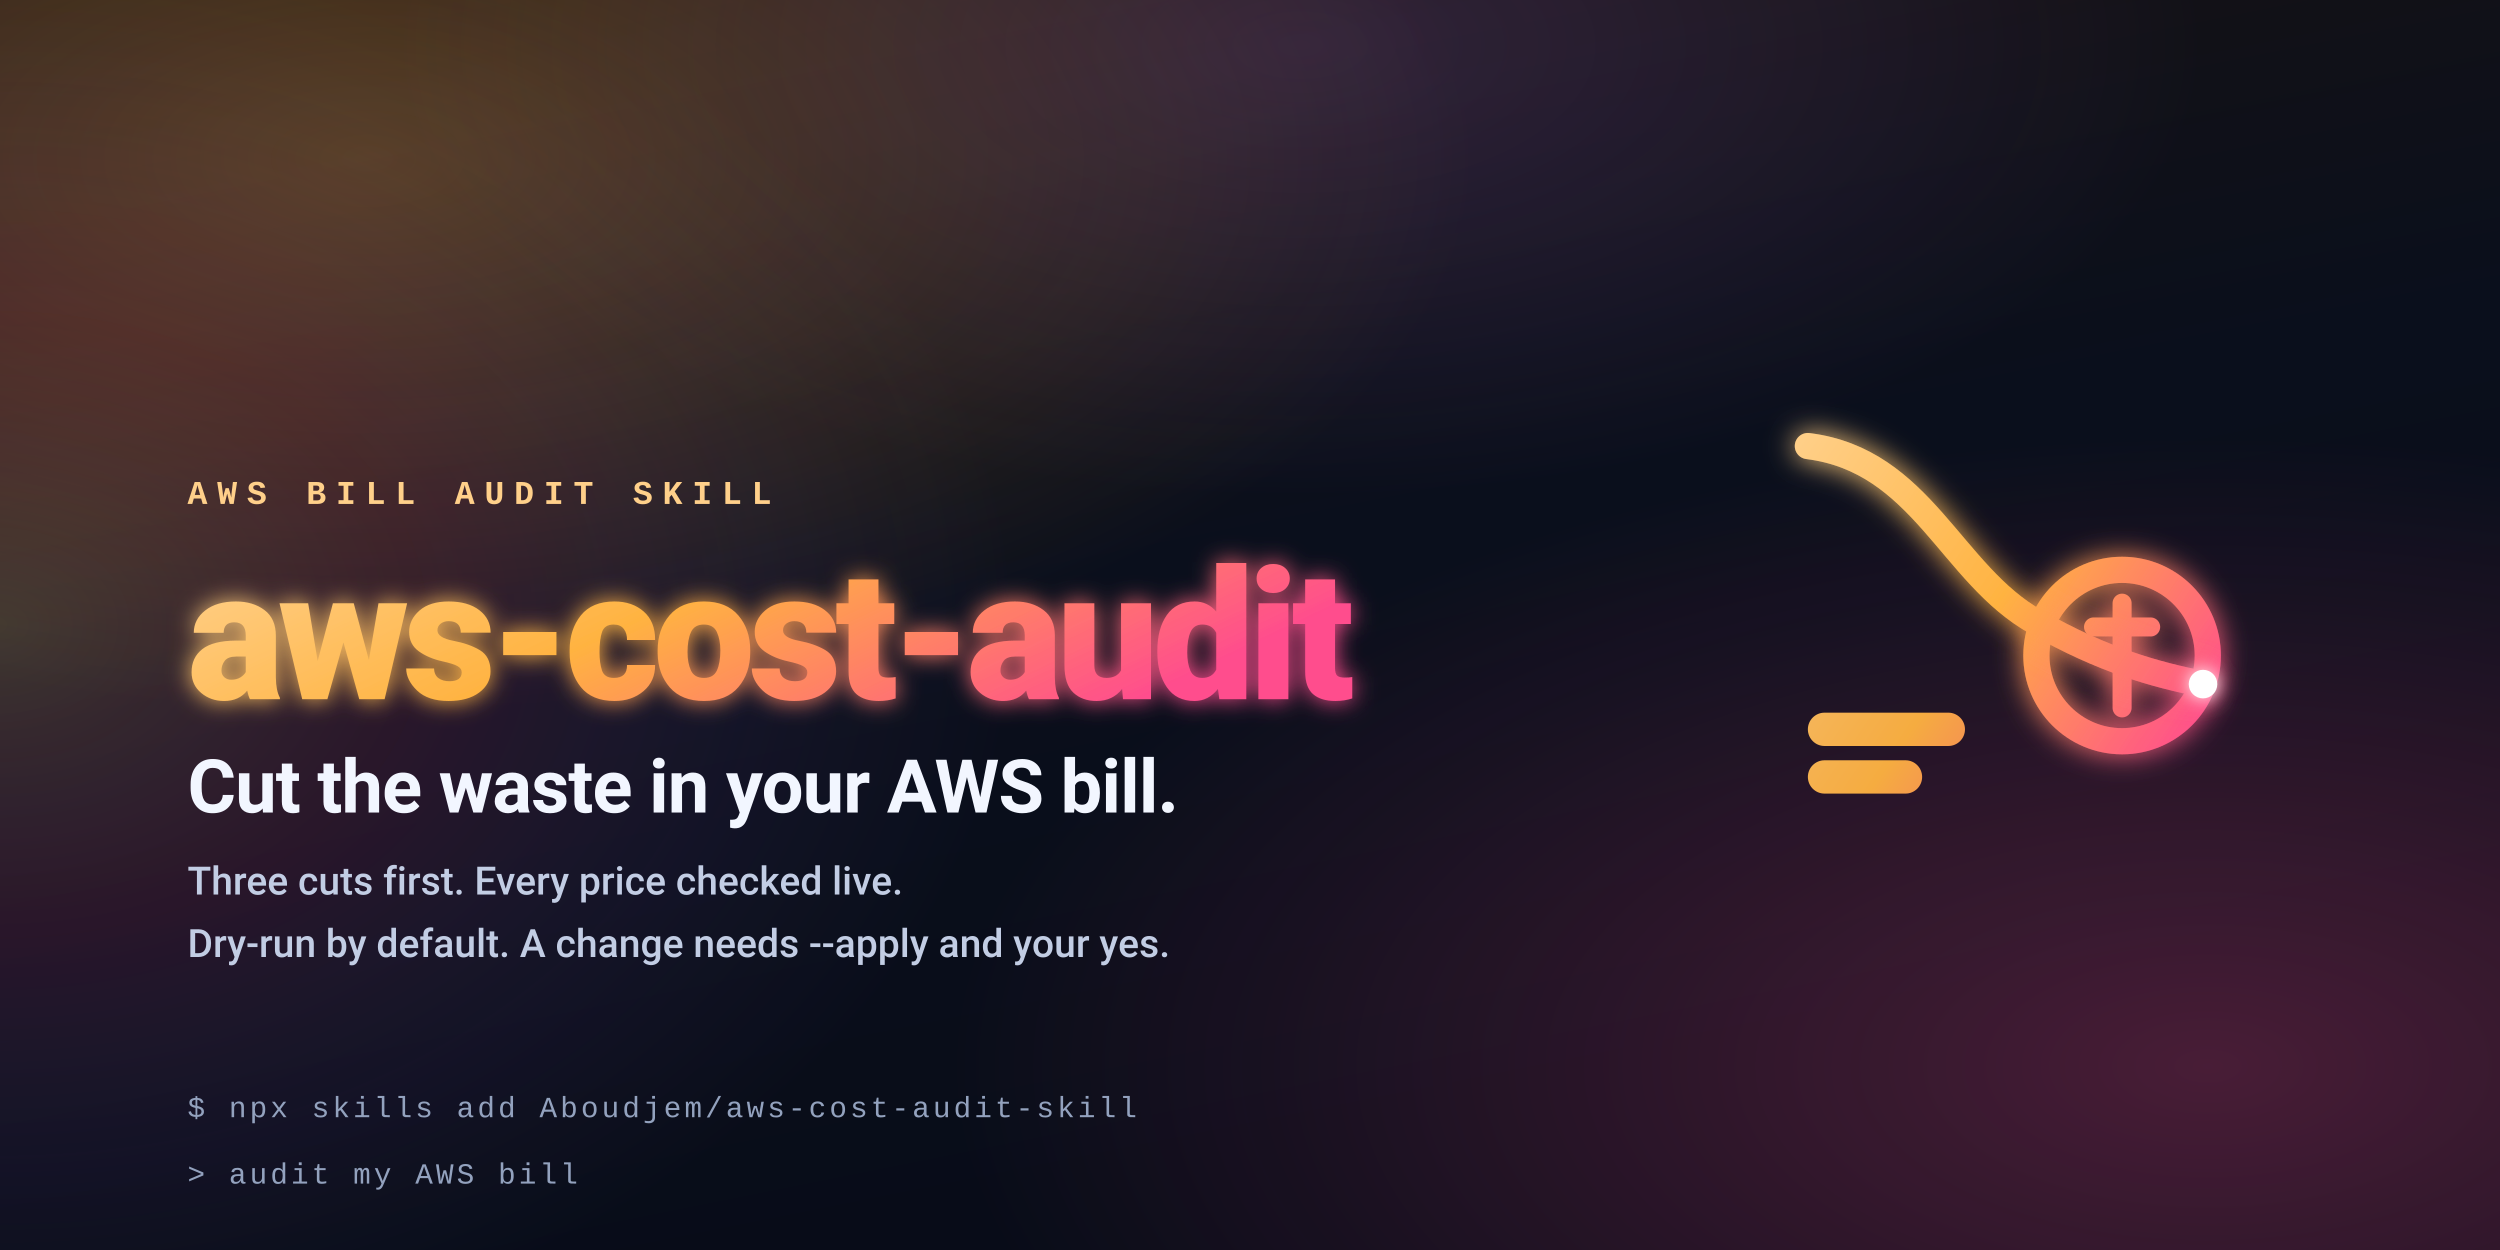
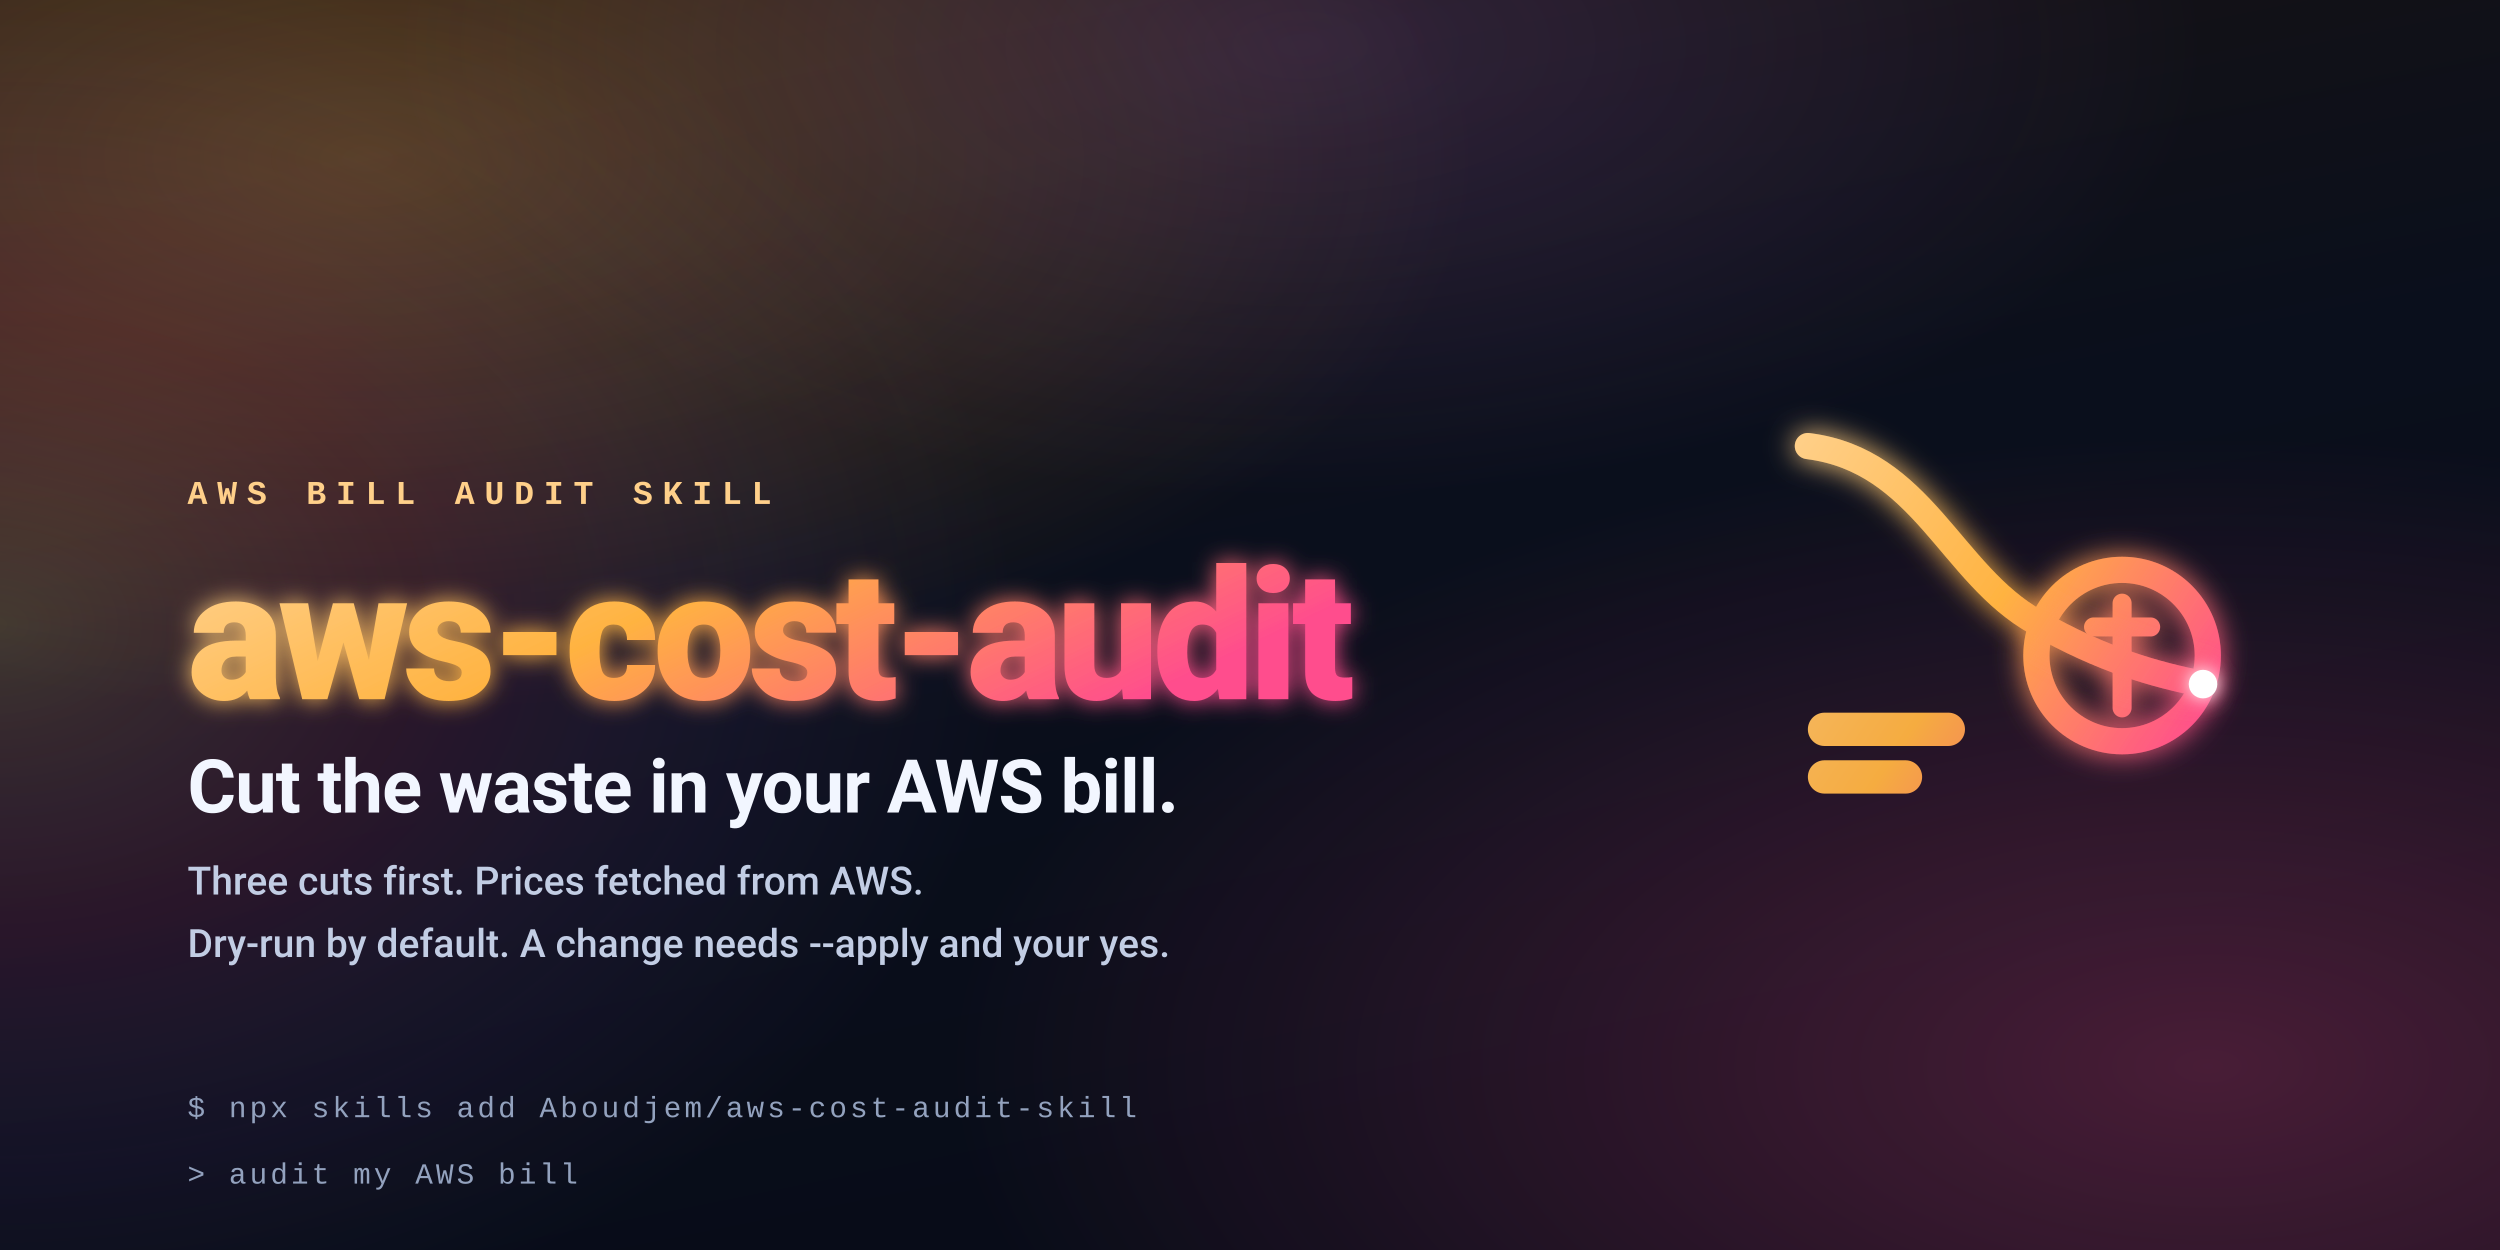
<svg xmlns="http://www.w3.org/2000/svg" viewBox="0 0 1280 640" fill="none" role="img" aria-label="aws-cost-audit: A savings plan you can check">
  <defs>
    <linearGradient id="aw-ground" x1="0" y1="0" x2="0.4" y2="1">
      <stop offset="0%" stop-color="#1C1410" />
      <stop offset="55%" stop-color="#0A0F1C" />
      <stop offset="100%" stop-color="#080C18" />
    </linearGradient>
    <radialGradient id="aw-bloomA" cx="0.15" cy="0.13" r="0.44">
      <stop offset="0%" stop-color="#FFB341" stop-opacity="0.26" />
      <stop offset="100%" stop-color="#FFB341" stop-opacity="0" />
    </radialGradient>
    <radialGradient id="aw-bloomB" cx="0.88" cy="0.85" r="0.50">
      <stop offset="0%" stop-color="#FF4D8D" stop-opacity="0.26" />
      <stop offset="100%" stop-color="#FF4D8D" stop-opacity="0" />
    </radialGradient>
    <radialGradient id="aw-bloomC" cx="0.52" cy="0.04" r="0.36">
      <stop offset="0%" stop-color="#C77DFF" stop-opacity="0.16" />
      <stop offset="100%" stop-color="#C77DFF" stop-opacity="0" />
    </radialGradient>
    <radialGradient id="aw-wash" cx="0.5" cy="0.5" r="0.5">
      <stop offset="0%" stop-color="#FFD08A" stop-opacity="0.20" />
      <stop offset="42%" stop-color="#FF4D8D" stop-opacity="0.124" />
      <stop offset="76%" stop-color="#C77DFF" stop-opacity="0.046" />
      <stop offset="100%" stop-color="#C77DFF" stop-opacity="0" />
    </radialGradient>
    <clipPath id="aw-frame">
      <rect width="1280" height="640" />
    </clipPath>
    <linearGradient id="aw-ink" gradientUnits="userSpaceOnUse" x1="40" y1="76" x2="216" y2="196">
      <stop class="awk1" offset="0%" stop-color="#FFD08A" />
      <stop class="awk2" offset="52%" stop-color="#FFB341" />
      <stop class="awk3" offset="100%" stop-color="#FF4D8D" />
    </linearGradient>
    <filter id="aw-glow" x="-45%" y="-45%" width="190%" height="190%">
      <feGaussianBlur stdDeviation="6.0" result="b" />
      <feMerge>
        <feMergeNode in="b" />
        <feMergeNode in="SourceGraphic" />
      </feMerge>
    </filter>
    <filter id="aw-glow-sm" x="-150%" y="-150%" width="400%" height="400%">
      <feGaussianBlur stdDeviation="3.6" result="b" />
      <feMerge>
        <feMergeNode in="b" />
        <feMergeNode in="SourceGraphic" />
      </feMerge>
    </filter>
    <clipPath id="aw-b1">
      <rect class="awb1" x="44" y="196" width="66" height="14" />
    </clipPath>
    <clipPath id="aw-b2">
      <rect class="awb2" x="44" y="216" width="48" height="14" />
    </clipPath>
    <linearGradient id="aw-word" x1="0" y1="0" x2="1" y2="0.25">
      <stop class="awk1" offset="0%" stop-color="#FFD08A" />
      <stop class="awk2" offset="46%" stop-color="#FFB341" />
      <stop class="awk3" offset="100%" stop-color="#FF4D8D" />
    </linearGradient>
    <linearGradient id="aw-sheen" x1="0" y1="0" x2="1" y2="0">
      <stop offset="0%" stop-color="#FFFFFF" stop-opacity="0" />
      <stop offset="50%" stop-color="#FFFFFF" stop-opacity="0.62" />
      <stop offset="100%" stop-color="#FFFFFF" stop-opacity="0" />
    </linearGradient>
    <clipPath id="aw-wordclip">
      <text x="96" y="358" font-family="system-ui, -apple-system, 'Segoe UI', Roboto, 'Helvetica Neue', Arial, sans-serif" font-size="93" font-weight="800" letter-spacing="-3.3">aws-cost-audit</text>
    </clipPath>
  </defs>
  <style>
    .disp { font-family: system-ui, -apple-system, 'Segoe UI', Roboto, 'Helvetica Neue', Arial, sans-serif; }
    .mono { font-family: ui-monospace, SFMono-Regular, 'SF Mono', Menlo, Consolas, 'Liberation Mono', monospace; }
    .eyebrow { font-size: 13px; font-weight: 600; letter-spacing: 4.5px; fill: #FFD08A; }
    .head    { font-size: 38px; font-weight: 700; fill: #F2F6FF; letter-spacing: -0.5px; }
    .sub     { font-size: 20px; font-weight: 500; fill: #C2CDE4; }
    .tag     { font-size: 15px; letter-spacing: 1.6px; fill: #93A2BE; }
    .chip    { font-size: 11.5px; letter-spacing: 1.2px; fill: #C2CDE4; }
    .chipbig { font-size: 17px; letter-spacing: 1px; fill: #C2CDE4; }
    .tagsm { font-size: 12.5px; letter-spacing: 1.6px; fill: #93A2BE; }
    .eyebrow { font-size: 17px; letter-spacing: 5px; }
    @keyframes aw-breathe { 0%,100% { opacity:0.62; } 50% { opacity:1; } }
    .awbloom { animation: aw-breathe 11s ease-in-out infinite; }
    @keyframes aw-sweep { 0% { transform: translateX(-360px); } 100% { transform: translateX(1640px); } }
    .awwash { animation: aw-sweep 19s cubic-bezier(.5,0,.5,1) infinite; }
    @keyframes aw-sheen { 0% { transform: translateX(0); } 15%,100% { transform: translateX(427px); } }
    .awsheen { animation: aw-sheen 8.5s cubic-bezier(.4,0,.3,1) infinite; }
    @keyframes aw-draw { 0% { stroke-dashoffset: 1000; } 40%,88% { stroke-dashoffset: 0; } 100% { stroke-dashoffset: 1000; } }
    .awcurve { stroke-dasharray: 1000; animation: aw-draw 7s linear infinite; }
    @keyframes aw-b1 { 0%,40% { width: 66px; } 88%,100% { width: 22px; } }
    @keyframes aw-b2 { 0%,46% { width: 48px; } 88%,100% { width: 14px; } }
    .awb1 { animation: aw-b1 7s steps(6, end) infinite; }
    .awb2 { animation: aw-b2 7s steps(6, end) infinite; }
    @keyframes aw-coin { 0%,100% { opacity: 0.55; } 50% { opacity: 1; } }
    .awcoin { animation: aw-coin 7s ease-in-out infinite; }
    @keyframes aw-k1 { 0%,100% { stop-color:#FFD08A; } 50% { stop-color:#FFB341; } }
    @keyframes aw-k2 { 0%,100% { stop-color:#FFB341; } 50% { stop-color:#FF9A4D; } }
    @keyframes aw-k3 { 0%,100% { stop-color:#FF4D8D; } 50% { stop-color:#FF7A3D; } }
    .awk1 { animation: aw-k1 15s ease-in-out infinite; }
    .awk2 { animation: aw-k2 15s ease-in-out infinite; }
    .awk3 { animation: aw-k3 15s ease-in-out infinite; }
    @media (prefers-reduced-motion: reduce) { * { animation: none !important; } }
  </style>
  <rect width="1280" height="640" fill="url(#aw-ground)" />
  <g class="awbloom">
    <rect width="1280" height="640" fill="url(#aw-bloomA)" />
    <rect width="1280" height="640" fill="url(#aw-bloomB)" />
    <rect width="1280" height="640" fill="url(#aw-bloomC)" />
  </g>
  <g clip-path="url(#aw-frame)">
    <g transform="translate(0,320)">
      <ellipse class="awwash" cx="0" cy="0" rx="520" ry="380" fill="url(#aw-wash)" />
    </g>
  </g>
  <g transform="translate(872,126) scale(1.2188)">
    <g opacity="0.32">
      <circle cx="176" cy="172" r="36" fill="none" stroke="url(#aw-ink)" stroke-width="11" />
      <path d="M44 84 C92 90, 104 138, 140 158 C168 174, 190 180, 210 184" fill="none" stroke="url(#aw-ink)" stroke-width="11" stroke-linecap="round" />
    </g>
    <g class="awcoin" filter="url(#aw-glow)">
      <circle cx="176" cy="172" r="36" fill="none" stroke="url(#aw-ink)" stroke-width="11" />
      <path d="M176 150 V194 M164 160 H188" stroke="url(#aw-ink)" stroke-width="8" stroke-linecap="round" fill="none" />
    </g>
    <g filter="url(#aw-glow)">
      <path class="awcurve" d="M44 84 C92 90, 104 138, 140 158 C168 174, 190 180, 210 184" pathLength="1000" fill="none" stroke="url(#aw-ink)" stroke-width="11" stroke-linecap="round" />
    </g>
    <g transform="translate(210,184)">
      <g filter="url(#aw-glow-sm)">
        <circle r="6" fill="#FFFFFF" />
      </g>
    </g>
    <g fill="url(#aw-ink)" opacity="0.95">
      <g clip-path="url(#aw-b1)">
        <rect x="44" y="196" width="66" height="14" rx="7" />
      </g>
      <g clip-path="url(#aw-b2)">
        <rect x="44" y="216" width="48" height="14" rx="7" />
      </g>
    </g>
  </g>
  <g filter="url(#aw-glow)">
    <text class="disp" x="96" y="358" font-size="93" font-weight="800" letter-spacing="-3.3" fill="url(#aw-word)">aws-cost-audit</text>
  </g>
  <g clip-path="url(#aw-wordclip)">
    <g transform="skewX(-18)">
      <rect class="awsheen" x="-6" y="265" width="43" height="126" fill="url(#aw-sheen)" opacity="0.45" />
    </g>
  </g>
  <text class="mono eyebrow" x="96" y="258">AWS BILL AUDIT SKILL</text>
  <text class="disp head" x="96" y="416">Cut the waste in your AWS bill.</text>
-   <text class="disp sub" x="96" y="458">Three cuts first. Every price checked live.</text>
+   <text class="disp sub" x="96" y="458">Three cuts first. Prices fetched from AWS.</text>
  <text class="disp sub" x="96" y="490">Dry-run by default. A change needs --apply and your yes.</text>
  <text class="mono tag" x="96" y="572">$ npx skills add Aboudjem/aws-cost-audit-skill</text>
  <text class="mono tag" x="96" y="606">&gt; audit my AWS bill</text>
</svg>
